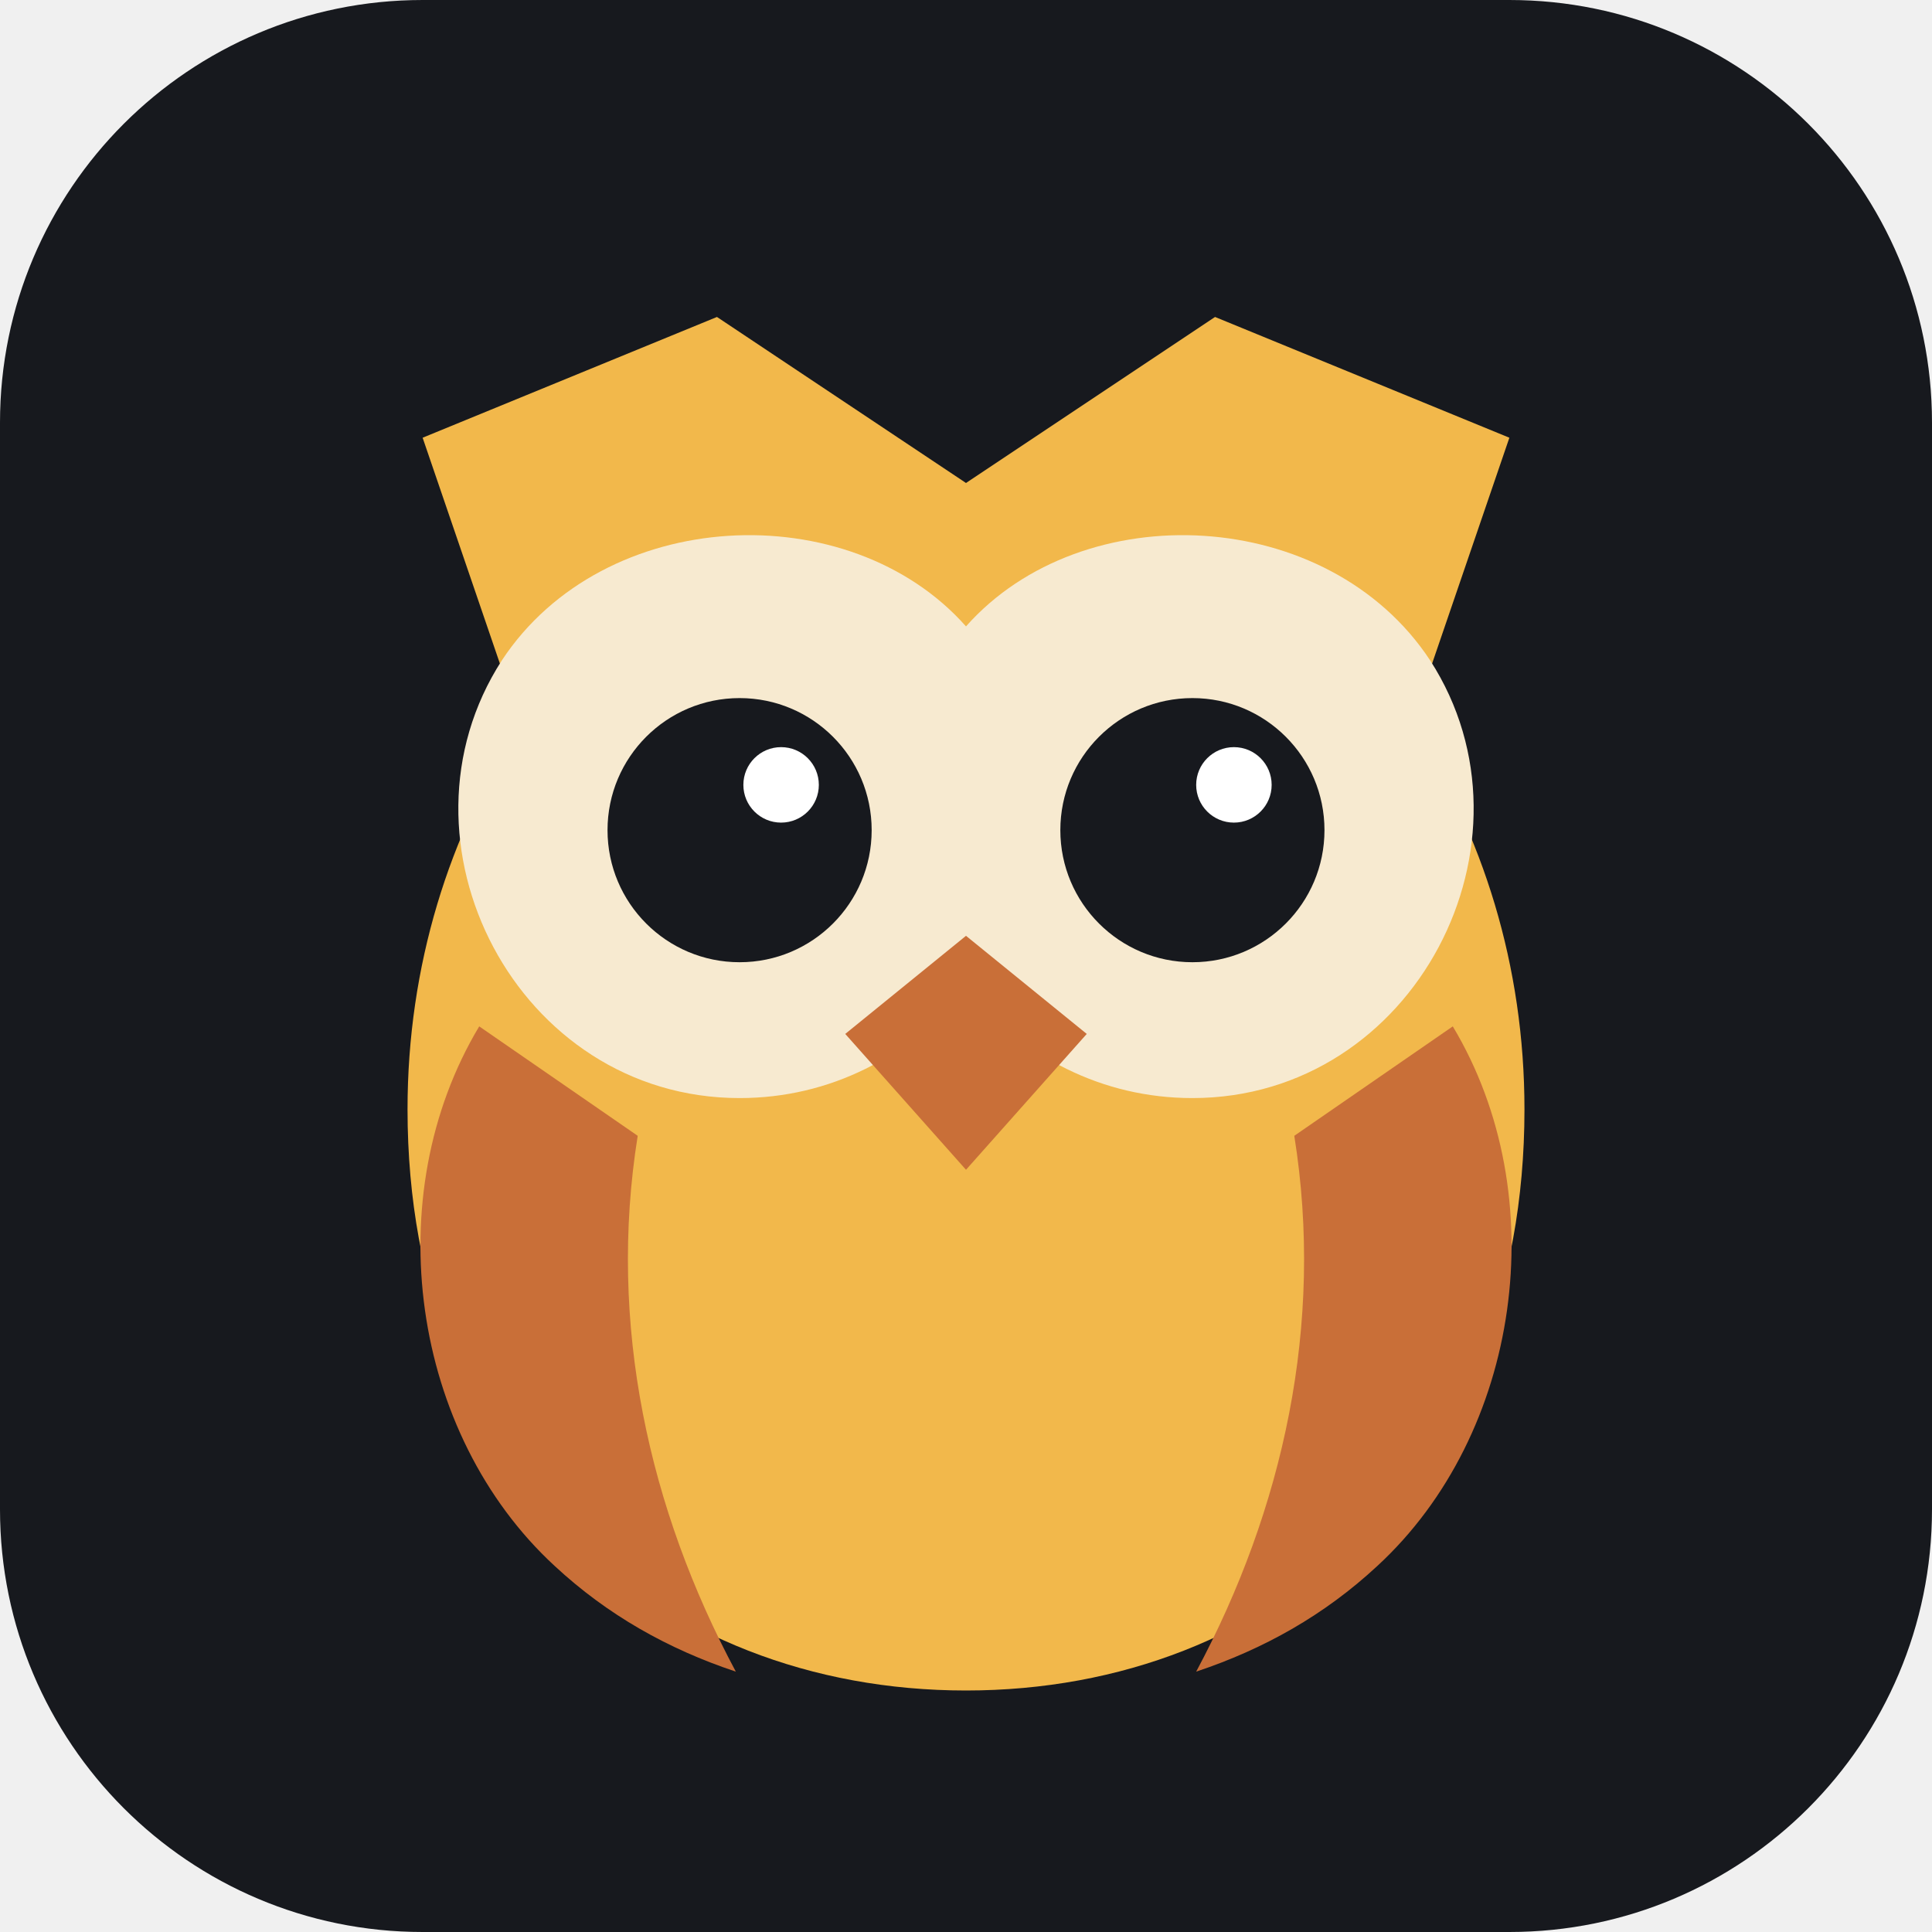
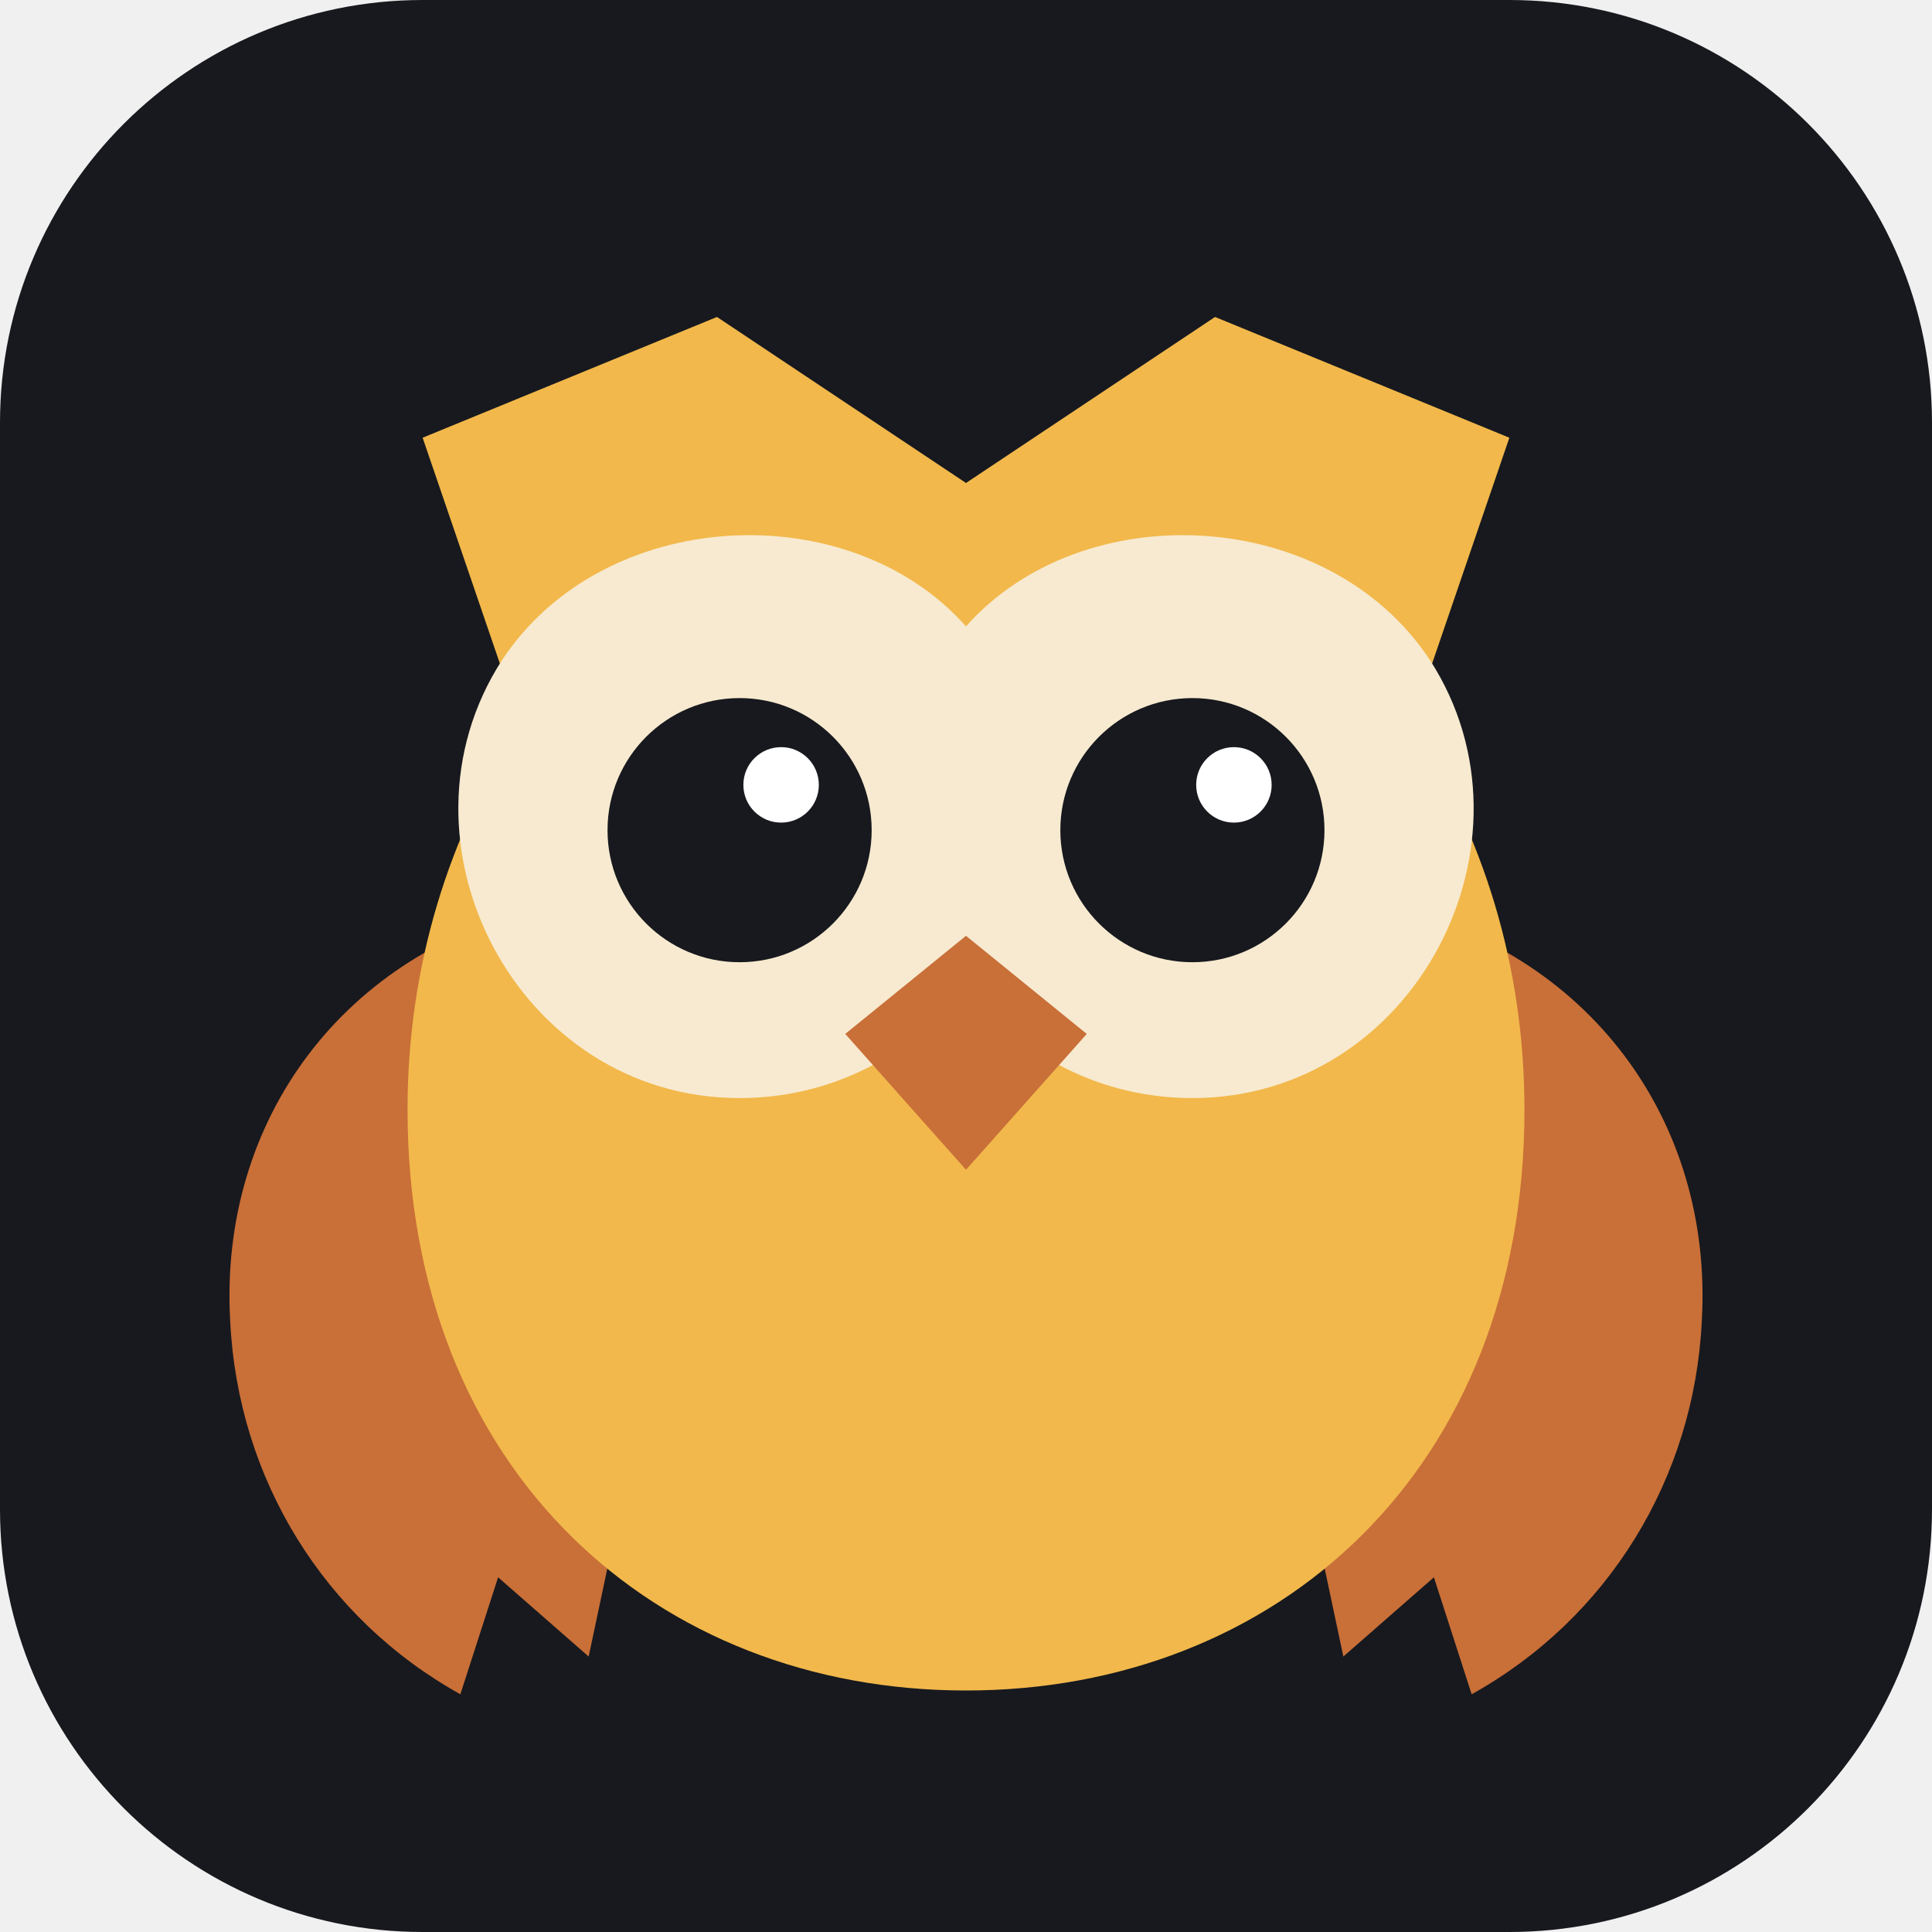
<svg xmlns="http://www.w3.org/2000/svg" viewBox="0 0 512 512" role="img" aria-labelledby="title">
  <rect width="512" height="512" rx="112" fill="#17191e" />
+   <path fill="#c96f38" d="M145 240c-54 12-87 57-84 110 2 42 25 79 61 99l10-31 24 21 7-33 27 14c-3-75-15-139-45-180Z" />
+   <path fill="#c96f38" d="M367 240c54 12 87 57 84 110-2 42-25 79-61 99l-10-31-24 21-7-33-27 14c3-75 15-139 45-180Z" />
  <path fill="#f2b84b" d="M112 116 190 84l66 44 66-44 78 32-26 76c19 29 30 64 30 102 0 96-66 154-148 154s-148-58-148-154c0-38 11-73 30-102l-26-76Z" />
  <path fill="#f7ead0" d="M256 166c-31-35-96-32-123 9-31 48 4 116 63 116 24 0 45-11 60-29 15 18 36 29 60 29 59 0 94-68 63-116-27-41-92-44-123-9Z" />
  <circle cx="196" cy="220" r="35" fill="#17191e" />
  <circle cx="316" cy="220" r="35" fill="#17191e" />
  <circle cx="207" cy="208" r="10" fill="#fff" />
  <circle cx="327" cy="208" r="10" fill="#fff" />
  <path fill="#c96f38" d="m256 248 32 26-32 36-32-36 32-26Z" />
-   <path fill="#c96f38" d="M127 272c-27 45-18 108 20 143 14 13 30 22 48 28-23-43-34-92-26-142l-42-29Z" />
-   <path fill="#c96f38" d="M385 272c27 45 18 108-20 143-14 13-30 22-48 28 23-43 34-92 26-142l42-29Z" />
</svg>
